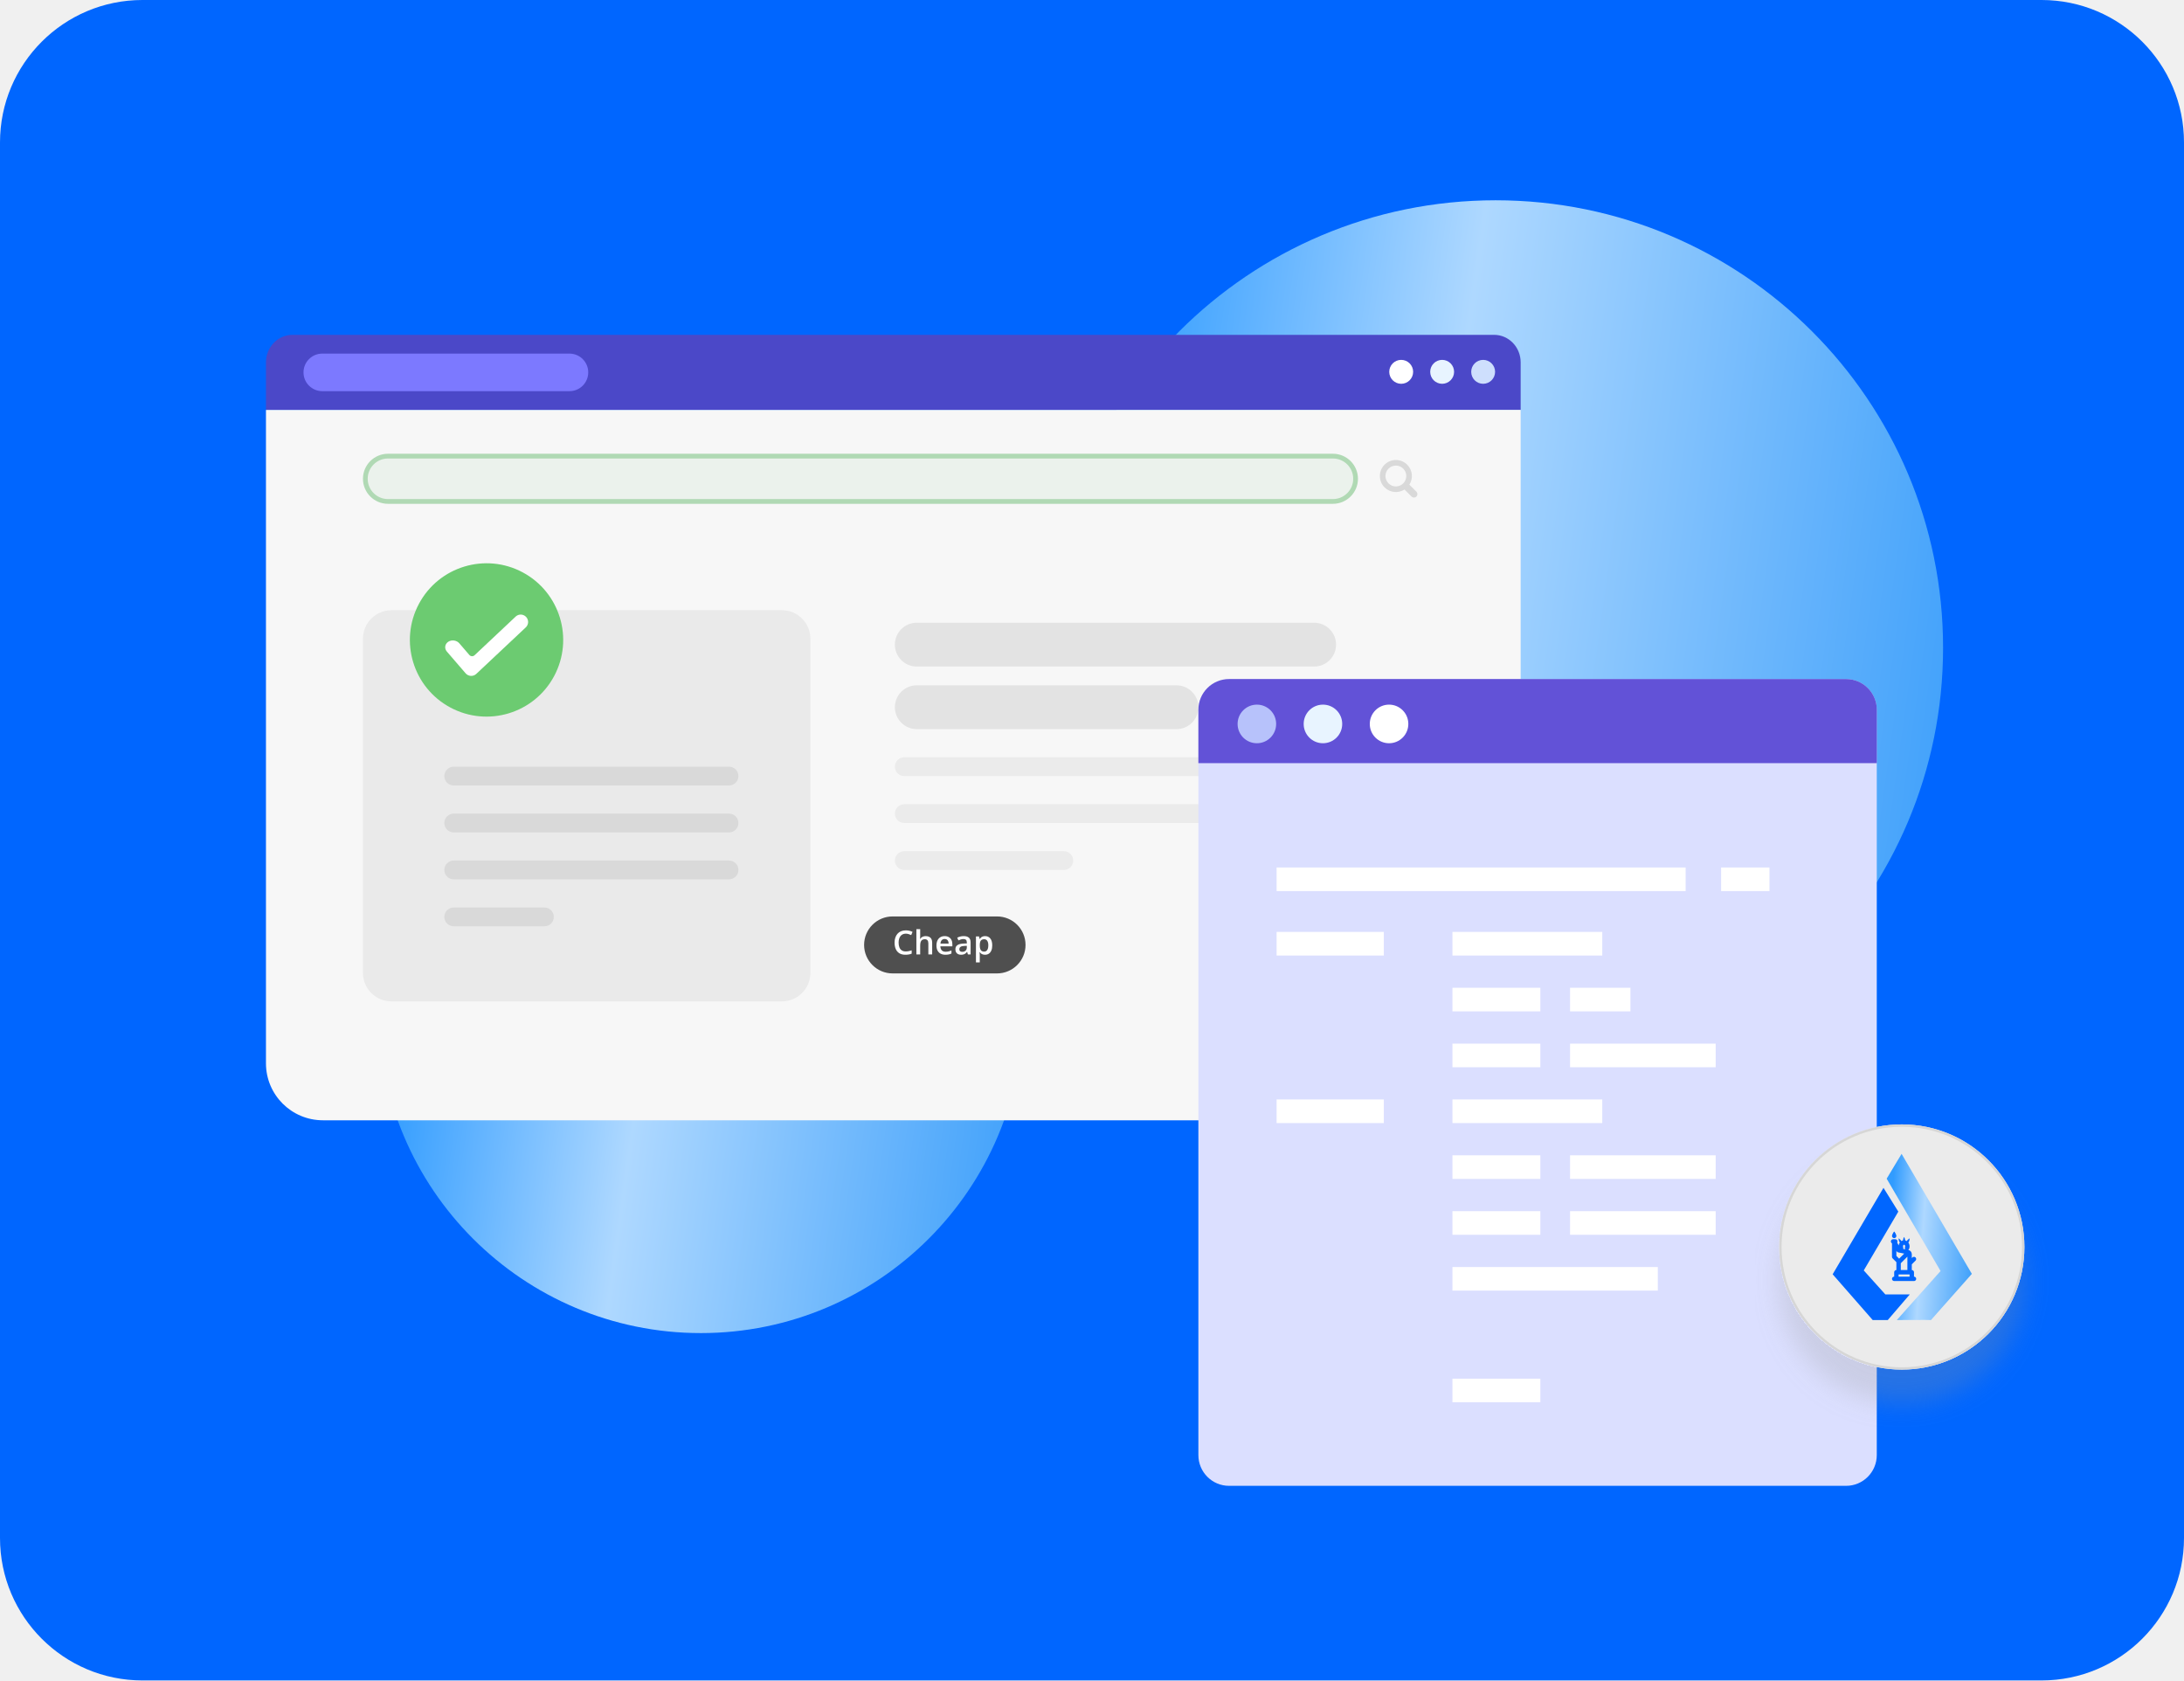
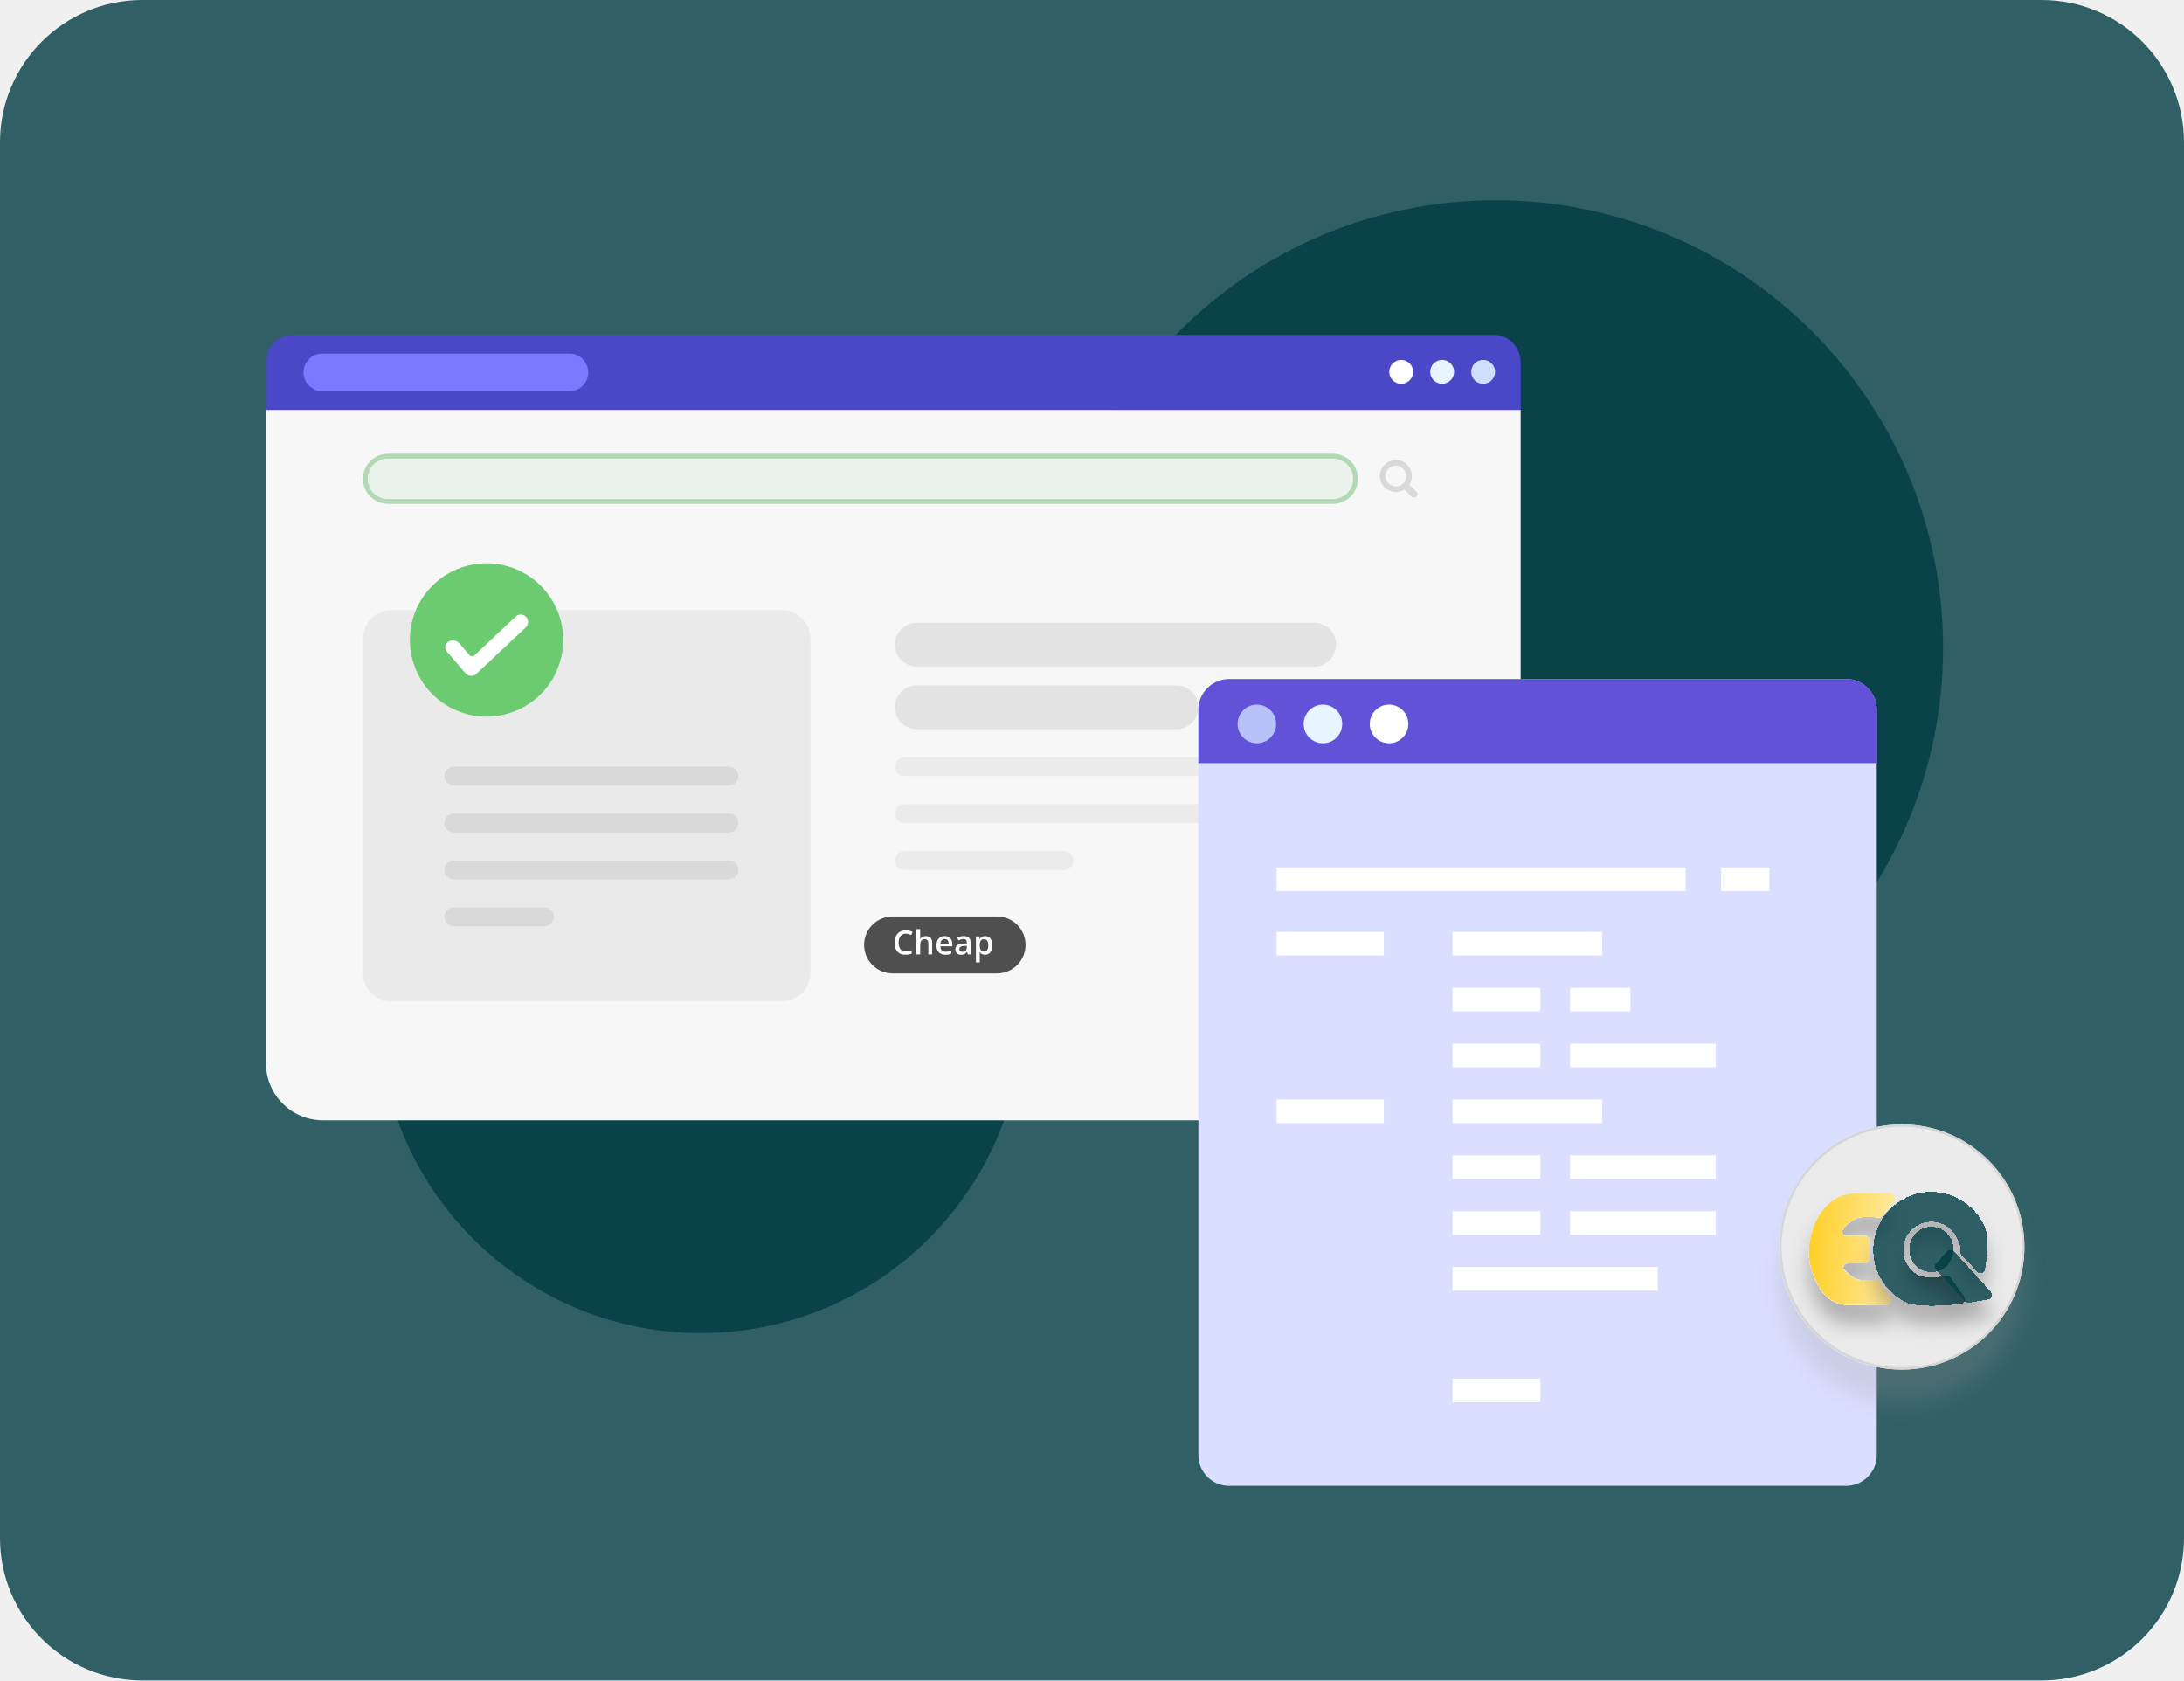
<svg xmlns="http://www.w3.org/2000/svg" width="460" height="354" viewBox="0 0 460 354" fill="none">
-   <rect width="460" height="353.897" rx="30" fill="#0066FF" />
-   <circle cx="147.622" cy="212.865" r="67.88" fill="url(#paint0_linear_104_16401)" />
-   <circle cx="315.014" cy="136.418" r="94.241" fill="url(#paint1_linear_104_16401)" />
-   <path d="M320.277 86.332H56.017V76.307C56.017 73.114 58.518 70.516 61.611 70.516H314.693C317.776 70.516 320.286 73.105 320.286 76.307V86.332H320.277Z" fill="#4B48C8" />
-   <rect x="63.925" y="74.47" width="59.971" height="7.908" rx="3.954" fill="#7C79FF" />
-   <path d="M297.639 78.307C297.639 79.698 296.513 80.826 295.123 80.826C293.734 80.826 292.607 79.698 292.607 78.307C292.607 76.916 293.734 75.788 295.123 75.788C296.513 75.788 297.639 76.916 297.639 78.307Z" fill="white" />
-   <path d="M306.266 78.307C306.266 79.698 305.139 80.826 303.75 80.826C302.36 80.826 301.234 79.698 301.234 78.307C301.234 76.916 302.36 75.788 303.75 75.788C305.139 75.788 306.266 76.916 306.266 78.307Z" fill="#E8F4FF" />
-   <path d="M314.9 78.307C314.9 79.698 313.774 80.826 312.384 80.826C310.995 80.826 309.868 79.698 309.868 78.307C309.868 76.916 310.995 75.788 312.384 75.788C313.774 75.788 314.9 76.916 314.9 78.307Z" fill="#CEDFFD" />
-   <path d="M56.017 86.332H320.287V223.931C320.287 230.559 314.914 235.931 308.287 235.931H68.017C61.39 235.931 56.017 230.559 56.017 223.931V86.332Z" fill="#F7F7F7" />
+   <rect width="460" height="353.897" rx="30" fill="#003B43" fill-opacity="0.8" />
+   <circle cx="147.622" cy="212.865" r="67.88" fill="#003B43" fill-opacity="0.8" />
+   <circle cx="315.014" cy="136.418" r="94.241" fill="#003B43" fill-opacity="0.8" />
+   <path d="M320.278 86.332H56.018V76.307C56.018 73.115 58.518 70.516 61.611 70.516H314.693C317.777 70.516 320.287 73.105 320.287 76.307V86.332H320.278Z" fill="#4B48C8" />
+   <rect x="63.926" y="74.47" width="59.971" height="7.908" rx="3.954" fill="#7C79FF" />
+   <path d="M297.64 78.307C297.64 79.698 296.514 80.826 295.124 80.826C293.735 80.826 292.608 79.698 292.608 78.307C292.608 76.916 293.735 75.788 295.124 75.788C296.514 75.788 297.64 76.916 297.64 78.307Z" fill="white" />
+   <path d="M306.266 78.307C306.266 79.698 305.14 80.826 303.75 80.826C302.361 80.826 301.234 79.698 301.234 78.307C301.234 76.916 302.361 75.788 303.75 75.788C305.14 75.788 306.266 76.916 306.266 78.307Z" fill="#E8F4FF" />
+   <path d="M314.901 78.307C314.901 79.698 313.775 80.826 312.385 80.826C310.996 80.826 309.869 79.698 309.869 78.307C309.869 76.916 310.996 75.788 312.385 75.788C313.775 75.788 314.901 76.916 314.901 78.307Z" fill="#CEDFFD" />
+   <path d="M56.018 86.333H320.287V223.932C320.287 230.559 314.914 235.932 308.287 235.932H68.018C61.39 235.932 56.018 230.559 56.018 223.932V86.333Z" fill="#F7F7F7" />
  <rect x="76.947" y="96.059" width="208.57" height="9.544" rx="4.772" fill="#EBF2EC" stroke="#B0D9B4" />
-   <path d="M298.326 103.551L296.844 102.068C297.684 100.763 297.532 99.002 296.389 97.864C295.073 96.548 292.933 96.548 291.617 97.864C290.302 99.179 290.302 101.319 291.617 102.635C292.761 103.778 294.516 103.93 295.822 103.09L297.304 104.573C297.588 104.856 298.043 104.856 298.326 104.573C298.61 104.289 298.61 103.829 298.326 103.551ZM292.452 101.795C291.597 100.94 291.597 99.549 292.452 98.693C293.307 97.838 294.699 97.838 295.554 98.693C296.409 99.549 296.409 100.94 295.554 101.795C294.699 102.655 293.307 102.655 292.452 101.795Z" fill="#D9D9D9" />
-   <rect x="188.481" y="131.146" width="92.923" height="9.226" rx="4.613" fill="#E3E3E3" />
+   <path d="M298.327 103.551L296.844 102.069C297.684 100.763 297.532 99.002 296.389 97.864C295.073 96.548 292.933 96.548 291.618 97.864C290.302 99.18 290.302 101.32 291.618 102.635C292.761 103.779 294.517 103.931 295.822 103.091L297.305 104.573C297.588 104.856 298.043 104.856 298.327 104.573C298.61 104.29 298.61 103.829 298.327 103.551ZM292.452 101.795C291.597 100.94 291.597 99.549 292.452 98.694C293.307 97.839 294.699 97.839 295.554 98.694C296.409 99.549 296.409 100.94 295.554 101.795C294.699 102.655 293.307 102.655 292.452 101.795Z" fill="#D9D9D9" />
+   <rect x="188.481" y="131.147" width="92.923" height="9.226" rx="4.613" fill="#E3E3E3" />
  <rect x="188.481" y="144.327" width="63.925" height="9.226" rx="4.613" fill="#E3E3E3" />
  <rect x="182" y="193" width="34" height="12" rx="6" fill="#4F4F4F" />
-   <path d="M190.786 196.628C190.547 196.628 190.332 196.671 190.143 196.758C189.956 196.844 189.798 196.97 189.668 197.134C189.538 197.296 189.439 197.493 189.371 197.725C189.302 197.955 189.268 198.215 189.268 198.504C189.268 198.892 189.323 199.226 189.432 199.506C189.542 199.784 189.708 199.998 189.931 200.148C190.155 200.297 190.437 200.371 190.779 200.371C190.991 200.371 191.197 200.35 191.398 200.309C191.598 200.268 191.806 200.212 192.02 200.142V200.839C191.817 200.919 191.612 200.977 191.405 201.013C191.197 201.05 190.958 201.068 190.687 201.068C190.176 201.068 189.753 200.962 189.415 200.75C189.08 200.538 188.83 200.24 188.663 199.854C188.499 199.469 188.417 199.018 188.417 198.501C188.417 198.123 188.47 197.776 188.574 197.462C188.679 197.147 188.832 196.876 189.032 196.648C189.233 196.418 189.48 196.242 189.774 196.119C190.07 195.993 190.409 195.931 190.789 195.931C191.04 195.931 191.286 195.959 191.528 196.016C191.771 196.071 191.997 196.149 192.204 196.252L191.917 196.929C191.744 196.847 191.563 196.776 191.374 196.717C191.185 196.658 190.989 196.628 190.786 196.628ZM193.814 195.681V197.018C193.814 197.157 193.81 197.292 193.801 197.424C193.794 197.556 193.786 197.659 193.777 197.732H193.821C193.901 197.6 193.999 197.492 194.115 197.407C194.231 197.321 194.361 197.256 194.505 197.212C194.65 197.169 194.805 197.147 194.969 197.147C195.259 197.147 195.505 197.196 195.708 197.294C195.911 197.39 196.066 197.539 196.173 197.742C196.282 197.945 196.337 198.208 196.337 198.532V201H195.533V198.682C195.533 198.388 195.473 198.168 195.352 198.022C195.232 197.874 195.045 197.8 194.792 197.8C194.548 197.8 194.354 197.852 194.211 197.954C194.069 198.054 193.968 198.204 193.906 198.402C193.845 198.598 193.814 198.837 193.814 199.12V201H193.011V195.681H193.814ZM198.969 197.144C199.306 197.144 199.595 197.214 199.837 197.353C200.078 197.492 200.264 197.689 200.394 197.944C200.524 198.199 200.589 198.504 200.589 198.86V199.291H198.063C198.072 199.657 198.17 199.94 198.357 200.138C198.546 200.336 198.81 200.436 199.15 200.436C199.391 200.436 199.608 200.413 199.799 200.367C199.993 200.319 200.192 200.25 200.397 200.159V200.812C200.208 200.9 200.016 200.965 199.82 201.006C199.624 201.047 199.389 201.068 199.115 201.068C198.744 201.068 198.417 200.996 198.135 200.853C197.854 200.707 197.634 200.49 197.475 200.203C197.318 199.916 197.239 199.559 197.239 199.133C197.239 198.709 197.311 198.349 197.454 198.053C197.598 197.757 197.8 197.531 198.059 197.376C198.319 197.222 198.622 197.144 198.969 197.144ZM198.969 197.749C198.716 197.749 198.51 197.831 198.353 197.995C198.198 198.159 198.107 198.4 198.08 198.716H199.802C199.8 198.527 199.768 198.36 199.707 198.214C199.648 198.068 199.556 197.954 199.433 197.872C199.313 197.79 199.158 197.749 198.969 197.749ZM202.978 197.144C203.456 197.144 203.817 197.25 204.061 197.462C204.307 197.674 204.43 198.004 204.43 198.453V201H203.86L203.706 200.463H203.678C203.571 200.6 203.461 200.712 203.347 200.801C203.233 200.89 203.101 200.956 202.95 201C202.802 201.045 202.621 201.068 202.407 201.068C202.181 201.068 201.98 201.027 201.802 200.945C201.624 200.861 201.484 200.733 201.382 200.562C201.279 200.391 201.228 200.175 201.228 199.913C201.228 199.523 201.372 199.23 201.662 199.034C201.954 198.838 202.393 198.73 202.981 198.709L203.637 198.686V198.487C203.637 198.225 203.576 198.038 203.453 197.927C203.332 197.815 203.161 197.759 202.94 197.759C202.751 197.759 202.568 197.787 202.39 197.841C202.212 197.896 202.039 197.963 201.87 198.043L201.611 197.476C201.795 197.378 202.005 197.298 202.24 197.236C202.476 197.175 202.723 197.144 202.978 197.144ZM203.634 199.191L203.145 199.208C202.744 199.222 202.463 199.291 202.301 199.414C202.139 199.537 202.058 199.705 202.058 199.919C202.058 200.106 202.114 200.243 202.226 200.33C202.337 200.414 202.484 200.456 202.667 200.456C202.945 200.456 203.175 200.377 203.357 200.22C203.542 200.061 203.634 199.827 203.634 199.52V199.191ZM207.496 197.144C207.945 197.144 208.305 197.308 208.576 197.636C208.85 197.964 208.987 198.452 208.987 199.099C208.987 199.528 208.923 199.889 208.795 200.183C208.67 200.474 208.493 200.695 208.265 200.846C208.04 200.994 207.777 201.068 207.476 201.068C207.284 201.068 207.118 201.043 206.977 200.993C206.836 200.943 206.715 200.878 206.615 200.798C206.514 200.716 206.43 200.627 206.362 200.531H206.314C206.325 200.622 206.335 200.724 206.344 200.835C206.356 200.945 206.362 201.045 206.362 201.136V202.678H205.555V197.216H206.211L206.324 197.739H206.362C206.432 197.632 206.518 197.533 206.618 197.441C206.72 197.35 206.844 197.278 206.987 197.226C207.133 197.171 207.303 197.144 207.496 197.144ZM207.281 197.8C207.06 197.8 206.882 197.845 206.748 197.934C206.616 198.02 206.519 198.151 206.457 198.327C206.398 198.502 206.366 198.722 206.362 198.986V199.099C206.362 199.379 206.39 199.618 206.447 199.813C206.506 200.007 206.603 200.155 206.738 200.258C206.874 200.358 207.059 200.408 207.291 200.408C207.487 200.408 207.649 200.355 207.777 200.248C207.906 200.14 208.003 199.988 208.067 199.79C208.131 199.591 208.163 199.358 208.163 199.089C208.163 198.681 208.09 198.364 207.944 198.139C207.801 197.913 207.58 197.8 207.281 197.8Z" fill="white" />
-   <rect x="188.481" y="159.484" width="102.149" height="3.954" rx="1.977" fill="#EBEBEB" />
+   <path d="M190.786 196.628C190.546 196.628 190.332 196.672 190.143 196.758C189.956 196.845 189.798 196.97 189.668 197.134C189.538 197.296 189.439 197.493 189.371 197.725C189.302 197.956 189.268 198.215 189.268 198.505C189.268 198.892 189.323 199.226 189.432 199.506C189.542 199.784 189.708 199.998 189.931 200.149C190.154 200.297 190.437 200.371 190.779 200.371C190.991 200.371 191.197 200.35 191.397 200.309C191.598 200.268 191.805 200.213 192.02 200.142V200.839C191.817 200.919 191.612 200.977 191.404 201.014C191.197 201.05 190.958 201.068 190.687 201.068C190.176 201.068 189.752 200.962 189.415 200.75C189.08 200.538 188.829 200.24 188.663 199.855C188.499 199.47 188.417 199.019 188.417 198.501C188.417 198.123 188.469 197.777 188.574 197.462C188.679 197.148 188.832 196.877 189.032 196.649C189.233 196.419 189.48 196.242 189.774 196.119C190.07 195.994 190.409 195.931 190.789 195.931C191.04 195.931 191.286 195.96 191.527 196.016C191.771 196.071 191.997 196.15 192.204 196.252L191.917 196.929C191.744 196.847 191.563 196.776 191.374 196.717C191.184 196.658 190.988 196.628 190.786 196.628ZM193.814 195.682V197.018C193.814 197.157 193.809 197.293 193.8 197.425C193.793 197.557 193.785 197.659 193.776 197.732H193.821C193.901 197.6 193.999 197.492 194.115 197.408C194.231 197.321 194.361 197.256 194.504 197.213C194.65 197.169 194.805 197.148 194.969 197.148C195.259 197.148 195.505 197.197 195.708 197.295C195.91 197.391 196.065 197.54 196.172 197.743C196.282 197.945 196.336 198.209 196.336 198.532V201H195.533V198.682C195.533 198.389 195.473 198.169 195.352 198.023C195.231 197.875 195.044 197.801 194.792 197.801C194.548 197.801 194.354 197.852 194.21 197.954C194.069 198.055 193.968 198.204 193.906 198.402C193.845 198.598 193.814 198.837 193.814 199.12V201H193.011V195.682H193.814ZM198.968 197.144C199.306 197.144 199.595 197.214 199.836 197.353C200.078 197.492 200.264 197.689 200.394 197.944C200.523 198.199 200.588 198.505 200.588 198.86V199.291H198.062C198.072 199.658 198.17 199.94 198.356 200.139C198.546 200.337 198.81 200.436 199.149 200.436C199.391 200.436 199.607 200.413 199.799 200.368C199.993 200.32 200.192 200.25 200.397 200.159V200.812C200.208 200.901 200.015 200.966 199.819 201.007C199.623 201.048 199.389 201.068 199.115 201.068C198.744 201.068 198.417 200.996 198.134 200.853C197.854 200.707 197.634 200.491 197.475 200.203C197.317 199.916 197.239 199.56 197.239 199.134C197.239 198.71 197.311 198.35 197.454 198.054C197.598 197.757 197.799 197.532 198.059 197.377C198.319 197.222 198.622 197.144 198.968 197.144ZM198.968 197.749C198.715 197.749 198.51 197.831 198.353 197.995C198.198 198.16 198.107 198.4 198.08 198.717H199.802C199.8 198.528 199.768 198.36 199.707 198.214C199.647 198.068 199.556 197.954 199.433 197.872C199.312 197.79 199.157 197.749 198.968 197.749ZM202.978 197.144C203.456 197.144 203.817 197.25 204.061 197.462C204.307 197.674 204.43 198.005 204.43 198.453V201H203.859L203.706 200.463H203.678C203.571 200.6 203.461 200.713 203.347 200.802C203.233 200.891 203.101 200.957 202.95 201C202.802 201.045 202.621 201.068 202.407 201.068C202.181 201.068 201.979 201.027 201.802 200.945C201.624 200.861 201.484 200.733 201.381 200.562C201.279 200.391 201.228 200.175 201.228 199.913C201.228 199.523 201.372 199.231 201.662 199.035C201.953 198.839 202.393 198.73 202.981 198.71L203.637 198.686V198.488C203.637 198.226 203.576 198.039 203.453 197.927C203.332 197.815 203.161 197.76 202.94 197.76C202.751 197.76 202.567 197.787 202.39 197.842C202.212 197.896 202.039 197.964 201.87 198.043L201.61 197.476C201.795 197.378 202.005 197.298 202.239 197.237C202.476 197.175 202.722 197.144 202.978 197.144ZM203.634 199.192L203.145 199.209C202.744 199.223 202.463 199.291 202.301 199.414C202.139 199.537 202.058 199.706 202.058 199.92C202.058 200.107 202.114 200.243 202.226 200.33C202.337 200.414 202.484 200.456 202.667 200.456C202.944 200.456 203.175 200.378 203.357 200.221C203.542 200.061 203.634 199.828 203.634 199.52V199.192ZM207.496 197.144C207.945 197.144 208.305 197.308 208.576 197.637C208.85 197.965 208.986 198.452 208.986 199.099C208.986 199.528 208.923 199.889 208.795 200.183C208.67 200.475 208.493 200.696 208.265 200.846C208.04 200.994 207.776 201.068 207.476 201.068C207.284 201.068 207.118 201.043 206.977 200.993C206.835 200.943 206.715 200.878 206.614 200.798C206.514 200.716 206.43 200.627 206.361 200.532H206.313C206.325 200.623 206.335 200.724 206.344 200.836C206.356 200.945 206.361 201.045 206.361 201.137V202.678H205.555V197.216H206.211L206.324 197.739H206.361C206.432 197.632 206.517 197.533 206.618 197.442C206.72 197.351 206.843 197.279 206.987 197.226C207.133 197.172 207.302 197.144 207.496 197.144ZM207.281 197.801C207.06 197.801 206.882 197.845 206.748 197.934C206.615 198.021 206.519 198.152 206.457 198.327C206.398 198.502 206.366 198.722 206.361 198.987V199.099C206.361 199.38 206.39 199.618 206.447 199.814C206.506 200.008 206.603 200.156 206.737 200.258C206.874 200.358 207.059 200.409 207.291 200.409C207.487 200.409 207.649 200.355 207.776 200.248C207.906 200.141 208.003 199.988 208.067 199.79C208.131 199.592 208.163 199.358 208.163 199.089C208.163 198.681 208.09 198.365 207.944 198.139C207.8 197.913 207.579 197.801 207.281 197.801Z" fill="white" />
+   <rect x="188.481" y="159.485" width="102.149" height="3.954" rx="1.977" fill="#EBEBEB" />
  <rect x="188.481" y="169.37" width="102.149" height="3.954" rx="1.977" fill="#EBEBEB" />
  <rect x="188.481" y="179.255" width="37.565" height="3.954" rx="1.977" fill="#EBEBEB" />
  <rect x="76.447" y="128.51" width="94.241" height="82.378" rx="6" fill="#EAEAEA" />
-   <rect x="93.582" y="161.461" width="61.948" height="3.954" rx="1.977" fill="#D9D9D9" />
+   <rect x="93.582" y="161.462" width="61.948" height="3.954" rx="1.977" fill="#D9D9D9" />
  <rect x="93.582" y="171.347" width="61.948" height="3.954" rx="1.977" fill="#D9D9D9" />
-   <rect x="93.582" y="181.232" width="61.948" height="3.954" rx="1.977" fill="#D9D9D9" />
+   <rect x="93.582" y="181.233" width="61.948" height="3.954" rx="1.977" fill="#D9D9D9" />
  <rect x="93.582" y="191.118" width="23.066" height="3.954" rx="1.977" fill="#D9D9D9" />
-   <g clip-path="url(#clip0_104_16401)">
-     <path d="M116.71 142.39C120.917 134.529 117.956 124.746 110.095 120.538C102.234 116.331 92.451 119.293 88.243 127.154C84.036 135.015 86.998 144.798 94.859 149.005C102.72 153.212 112.503 150.251 116.71 142.39Z" fill="#6CCB71" />
-     <path d="M98.07 141.798L94.122 137.22C93.557 136.566 93.686 135.641 94.405 135.158C95.124 134.681 96.173 134.822 96.738 135.476L98.853 137.933C99.136 138.263 99.637 138.287 99.955 137.992L108.61 129.85C109.24 129.261 110.224 129.296 110.813 129.926C111.403 130.557 111.367 131.541 110.737 132.13L100.315 141.922C99.666 142.529 98.647 142.47 98.07 141.798Z" fill="white" />
+   <g clip-path="url(#clip0_39_11648)">
+     <path d="M116.711 142.39C120.918 134.529 117.956 124.746 110.095 120.538C102.234 116.331 92.451 119.293 88.244 127.154C84.037 135.015 86.999 144.798 94.859 149.005C102.72 153.213 112.504 150.251 116.711 142.39Z" fill="#6CCB71" />
+     <path d="M98.07 141.798L94.123 137.22C93.558 136.566 93.687 135.641 94.406 135.158C95.125 134.681 96.173 134.822 96.739 135.476L98.854 137.933C99.137 138.263 99.638 138.286 99.956 137.992L108.611 129.85C109.241 129.26 110.225 129.296 110.814 129.926C111.403 130.557 111.368 131.54 110.738 132.13L100.315 141.922C99.667 142.528 98.648 142.47 98.07 141.798Z" fill="white" />
  </g>
-   <path d="M258.873 312.914H388.824C392.398 312.914 395.291 310.016 395.291 306.437V149.485C395.291 145.906 392.398 143.009 388.824 143.009H258.873C255.3 143.009 252.407 145.906 252.407 149.485V306.437C252.407 310.016 255.3 312.914 258.873 312.914Z" fill="#DBDFFF" />
-   <path d="M252.407 160.719H395.302V149.485C395.302 145.906 392.408 143.009 388.835 143.009H258.873C255.3 143.009 252.407 145.906 252.407 149.485V160.719Z" fill="#6252D7" />
-   <path d="M288.507 152.459C288.507 154.708 290.32 156.524 292.566 156.524C294.811 156.524 296.625 154.708 296.625 152.459C296.625 150.21 294.811 148.394 292.566 148.394C290.32 148.394 288.507 150.221 288.507 152.459Z" fill="white" />
-   <path d="M274.583 152.459C274.583 154.708 276.397 156.524 278.642 156.524C280.888 156.524 282.701 154.708 282.701 152.459C282.701 150.21 280.888 148.394 278.642 148.394C276.397 148.394 274.583 150.221 274.583 152.459Z" fill="#E8F4FF" />
-   <path d="M260.667 152.459C260.667 154.708 262.48 156.524 264.726 156.524C266.971 156.524 268.785 154.708 268.785 152.459C268.785 150.21 266.971 148.394 264.726 148.394C262.48 148.394 260.667 150.221 260.667 152.459Z" fill="#B7C2FB" />
-   <path d="M355.036 182.69H268.88V187.664H355.036V182.69Z" fill="white" />
+   <path d="M258.873 312.914H388.825C392.398 312.914 395.291 310.016 395.291 306.437V149.485C395.291 145.906 392.398 143.009 388.825 143.009H258.873C255.3 143.009 252.407 145.906 252.407 149.485V306.437C252.407 310.016 255.3 312.914 258.873 312.914Z" fill="#DBDFFF" />
+   <path d="M252.407 160.719H395.302V149.485C395.302 145.906 392.409 143.009 388.835 143.009H258.873C255.3 143.009 252.407 145.906 252.407 149.485V160.719Z" fill="#6252D7" />
+   <path d="M288.507 152.459C288.507 154.708 290.32 156.524 292.566 156.524C294.811 156.524 296.625 154.708 296.625 152.459C296.625 150.21 294.811 148.393 292.566 148.393C290.32 148.393 288.507 150.22 288.507 152.459Z" fill="white" />
+   <path d="M274.584 152.459C274.584 154.708 276.398 156.524 278.643 156.524C280.888 156.524 282.702 154.708 282.702 152.459C282.702 150.21 280.888 148.393 278.643 148.393C276.398 148.393 274.584 150.22 274.584 152.459Z" fill="#E8F4FF" />
+   <path d="M260.667 152.459C260.667 154.708 262.481 156.524 264.726 156.524C266.971 156.524 268.785 154.708 268.785 152.459C268.785 150.21 266.971 148.393 264.726 148.393C262.481 148.393 260.667 150.221 260.667 152.459Z" fill="#B7C2FB" />
+   <path d="M355.036 182.69H268.881V187.664H355.036V182.69Z" fill="white" />
  <path d="M372.686 182.69H362.506V187.664H372.686V182.69Z" fill="white" />
-   <path d="M291.464 196.258H268.88V201.232H291.464V196.258Z" fill="white" />
-   <path d="M337.471 196.258H305.917V201.232H337.471V196.258Z" fill="white" />
-   <path d="M324.431 208.023H305.917V212.997H324.431V208.023Z" fill="white" />
+   <path d="M291.464 196.259H268.881V201.232H291.464V196.259Z" fill="white" />
+   <path d="M337.472 196.259H305.918V201.232H337.472V196.259Z" fill="white" />
+   <path d="M324.432 208.023H305.918V212.997H324.432V208.023Z" fill="white" />
  <path d="M343.408 208.023H330.691V212.997H343.408V208.023Z" fill="white" />
-   <path d="M349.173 266.832H305.917V271.805H349.173V266.832Z" fill="white" />
-   <path d="M324.431 219.787H305.917V224.76H324.431V219.787Z" fill="white" />
+   <path d="M349.174 266.832H305.918V271.805H349.174V266.832Z" fill="white" />
+   <path d="M324.432 219.787H305.918V224.76H324.432V219.787Z" fill="white" />
  <path d="M361.36 219.787H330.691V224.76H361.36V219.787Z" fill="white" />
-   <path d="M291.464 231.54H268.88V236.514H291.464V231.54Z" fill="white" />
-   <path d="M337.471 231.54H305.917V236.514H337.471V231.54Z" fill="white" />
-   <path d="M324.431 243.304H305.917V248.277H324.431V243.304Z" fill="white" />
+   <path d="M291.464 231.54H268.881V236.514H291.464V231.54Z" fill="white" />
+   <path d="M337.472 231.54H305.918V236.514H337.472V231.54Z" fill="white" />
+   <path d="M324.432 243.304H305.918V248.277H324.432V243.304Z" fill="white" />
  <path d="M361.36 243.304H330.691V248.277H361.36V243.304Z" fill="white" />
-   <path d="M324.431 255.068H305.917V260.042H324.431V255.068Z" fill="white" />
+   <path d="M324.432 255.068H305.918V260.042H324.432V255.068Z" fill="white" />
  <path d="M361.36 255.068H330.691V260.042H361.36V255.068Z" fill="white" />
-   <path d="M324.431 290.349H305.917V295.322H324.431V290.349Z" fill="white" />
-   <g filter="url(#filter0_d_104_16401)">
-     <circle cx="400.564" cy="262.622" r="25.826" fill="#EBEBEB" />
-     <circle cx="400.564" cy="262.622" r="25.576" stroke="#D6D6D6" stroke-width="0.5" />
+   <path d="M324.432 290.349H305.918V295.322H324.432V290.349Z" fill="white" />
+   <g filter="url(#filter0_d_39_11648)">
+     <circle cx="400.565" cy="262.622" r="25.826" fill="#EBEBEB" />
+     <circle cx="400.565" cy="262.622" r="25.576" stroke="#D6D6D6" stroke-width="0.5" />
  </g>
-   <path d="M396.705 250.156L386 268.362L394.435 277.999H397.608L402.246 272.601H397.093L392.549 267.548L399.828 255.168L396.705 250.156Z" fill="#0066FF" />
-   <path d="M401.044 260.515C401.059 260.515 401.082 260.555 401.108 260.617L401.149 260.723C401.156 260.742 401.163 260.762 401.17 260.783L401.21 260.91C401.217 260.931 401.223 260.952 401.228 260.973L401.257 261.089C401.269 261.141 401.276 261.185 401.276 261.21L401.275 261.234C401.403 261.261 401.521 261.311 401.626 261.378C401.63 261.349 401.639 261.32 401.655 261.293C401.672 261.264 401.716 261.213 401.771 261.156L401.862 261.066L401.96 260.976L402.054 260.896C402.129 260.836 402.188 260.798 402.203 260.807C402.222 260.818 402.213 260.917 402.19 261.039L402.164 261.167L402.133 261.295L402.101 261.41C402.085 261.462 402.069 261.503 402.056 261.525C402.023 261.583 401.969 261.621 401.909 261.635C402.097 261.871 402.203 262.179 402.203 262.485C402.203 262.669 402.168 262.846 402.102 263.007C402.071 263.084 402.021 263.148 401.961 263.196L401.913 263.229L401.922 263.231C402.331 263.312 402.632 263.656 402.664 264.067L402.667 264.14V264.958L402.803 264.822C402.984 264.641 403.277 264.641 403.458 264.822C403.625 264.99 403.638 265.252 403.497 265.434L403.458 265.478L402.667 266.269V267.468C402.905 267.468 403.1 267.647 403.127 267.877L403.13 267.931V268.859C403.386 268.859 403.594 269.066 403.594 269.322C403.594 269.56 403.415 269.756 403.184 269.782L403.13 269.786H398.958C398.702 269.786 398.495 269.578 398.495 269.322C398.495 269.084 398.674 268.888 398.904 268.862L398.958 268.859V267.931C398.958 267.694 399.137 267.498 399.368 267.471L399.422 267.468V265.806L398.631 265.014C398.558 264.942 398.512 264.848 398.499 264.748L398.495 264.687V261.843C398.356 261.763 398.263 261.613 398.263 261.442C398.263 261.204 398.442 261.008 398.673 260.981L398.727 260.978H399.19C399.446 260.978 399.654 261.186 399.654 261.442C399.654 261.505 399.641 261.565 399.618 261.62L399.592 261.673L399.9 262.288C399.935 262.05 400.032 261.82 400.18 261.635C400.12 261.621 400.066 261.583 400.033 261.525C400.02 261.503 400.004 261.462 399.988 261.41L399.956 261.295L399.924 261.167L399.899 261.039C399.876 260.917 399.867 260.818 399.886 260.807C399.901 260.798 399.96 260.836 400.034 260.896L400.129 260.976L400.227 261.066L400.318 261.156C400.373 261.213 400.417 261.264 400.434 261.293C400.45 261.32 400.459 261.349 400.463 261.378C400.568 261.311 400.686 261.261 400.814 261.234L400.813 261.21C400.813 261.185 400.82 261.141 400.832 261.089L400.861 260.973L400.898 260.846C400.911 260.804 400.925 260.762 400.939 260.723L400.98 260.617C401.007 260.555 401.03 260.515 401.044 260.515ZM402.203 268.395H399.886V268.859H402.203V268.395ZM401.74 264.647L400.349 266.038V267.468H401.74V264.647ZM399.422 263.405V264.495L400.001 265.074L401.07 264.006L399.795 263.751C399.601 263.712 399.504 263.569 399.422 263.405ZM401.044 262.137C401.006 262.137 400.955 262.154 400.905 262.213C400.854 262.272 400.813 262.367 400.813 262.485C400.813 262.528 400.818 262.568 400.828 262.605L400.845 262.658C400.894 262.777 400.889 262.905 400.842 263.015L401.298 263.106C401.218 262.996 401.188 262.853 401.224 262.716L401.244 262.658C401.264 262.608 401.276 262.55 401.276 262.485C401.276 262.367 401.235 262.272 401.184 262.213C401.134 262.154 401.083 262.137 401.044 262.137ZM398.958 259.356C399.031 259.356 399.422 260.027 399.422 260.283C399.422 260.539 399.214 260.747 398.958 260.747C398.702 260.747 398.495 260.539 398.495 260.283C398.495 260.027 398.886 259.356 398.958 259.356Z" fill="#0066FF" />
-   <path d="M400.519 243L397.375 248.228L408.723 267.675L399.517 277.999C399.517 277.999 406.753 277.956 406.71 277.999C406.667 278.042 415.317 268.276 415.317 268.276L400.519 243Z" fill="url(#paint2_linear_104_16401)" />
+   <g filter="url(#filter1_d_39_11648)">
+     <path d="M390.357 251.35C392.533 251.255 395.683 251.263 398.115 251.29C399.129 251.301 399.508 252.715 398.759 253.398C398.033 254.061 397.374 254.845 396.641 255.916C396.43 256.224 396.071 256.399 395.699 256.37C394.636 256.288 392.444 256.162 391.406 256.422C390.365 256.682 389.142 257.606 388.144 258.864C387.671 259.46 388.138 260.27 388.898 260.27H392.68C393.232 260.27 393.68 260.717 393.68 261.27V265.041C393.68 265.593 393.232 266.041 392.68 266.041H389.155C388.341 266.041 387.887 266.95 388.452 267.536C389.533 268.66 390.655 269.414 391.406 269.539C392.159 269.664 394.081 269.61 395.108 269.569C395.514 269.553 395.89 269.781 396.077 270.142C396.661 271.269 397.241 272.056 397.901 272.7C398.628 273.408 398.244 274.786 397.229 274.786H390.357C388.376 274.786 384.615 275.154 382.02 268.664C380.97 266.041 380.563 263.593 381.612 259.57C383.011 254.673 386.334 251.525 390.357 251.35Z" fill="url(#paint0_linear_39_11648)" />
+   </g>
+   <g filter="url(#filter2_d_39_11648)">
+     <path d="M416.443 267.844C416.984 268.424 417.935 268.17 418.072 267.389C418.571 264.526 418.905 260.435 418.067 258.459C417.027 256.01 415.218 253.966 412.913 252.637C410.609 251.308 407.934 250.766 405.293 251.093C402.653 251.42 400.191 252.598 398.28 254.449C396.369 256.3 395.112 258.723 394.702 261.352C394.291 263.981 394.747 266.672 396.002 269.018C397.257 271.363 399.242 273.237 401.657 274.354C403.71 275.304 409.713 275.045 413.063 274.6C413.773 274.506 414.093 273.705 413.681 273.12L410.889 269.154C410.668 268.841 410.287 268.682 409.907 268.737C407.77 269.042 405.368 269.135 404.3 268.641C403.127 268.098 402.162 267.188 401.552 266.048C400.943 264.909 400.721 263.601 400.921 262.324C401.12 261.047 401.73 259.869 402.659 258.97C403.587 258.071 404.784 257.498 406.066 257.34C407.349 257.181 408.649 257.444 409.769 258.09C410.889 258.736 411.768 259.729 412.273 260.919C412.7 261.926 413.007 262.496 412.901 263.408C412.862 263.745 412.941 264.092 413.172 264.34L416.443 267.844Z" fill="#003B43" fill-opacity="0.8" shape-rendering="crispEdges" />
+   </g>
+   <g filter="url(#filter3_d_39_11648)">
+     <path d="M411.456 263.133C411.456 265.777 409.369 267.92 406.795 267.92C404.22 267.92 402.133 265.777 402.133 263.133C402.133 260.489 404.22 258.345 406.795 258.345C409.369 258.345 411.456 260.489 411.456 263.133Z" fill="#003B43" fill-opacity="0.8" shape-rendering="crispEdges" />
+     <path d="M418.696 273.687C419.475 273.557 419.803 272.617 419.274 272.03L411.616 263.536C411.22 263.098 410.533 263.096 410.134 263.532L407.819 266.068C407.471 266.449 407.47 267.032 407.818 267.415L413.834 274.032C414.062 274.284 414.403 274.402 414.738 274.346L418.696 273.687Z" fill="#003B43" fill-opacity="0.8" shape-rendering="crispEdges" />
+   </g>
  <defs>
-     <filter id="filter0_d_104_16401" x="369.739" y="236.796" width="61.651" height="63.651" filterUnits="userSpaceOnUse" color-interpolation-filters="sRGB">
+     <filter id="filter0_d_39_11648" x="369.739" y="236.797" width="61.651" height="63.651" filterUnits="userSpaceOnUse" color-interpolation-filters="sRGB">
      <feFlood flood-opacity="0" result="BackgroundImageFix" />
      <feColorMatrix in="SourceAlpha" type="matrix" values="0 0 0 0 0 0 0 0 0 0 0 0 0 0 0 0 0 0 127 0" result="hardAlpha" />
      <feOffset dy="7" />
      <feGaussianBlur stdDeviation="2.5" />
      <feComposite in2="hardAlpha" operator="out" />
      <feColorMatrix type="matrix" values="0 0 0 0 0.596 0 0 0 0 0.596 0 0 0 0 0.596 0 0 0 0.25 0" />
-       <feBlend mode="normal" in2="BackgroundImageFix" result="effect1_dropShadow_104_16401" />
-       <feBlend mode="normal" in="SourceGraphic" in2="effect1_dropShadow_104_16401" result="shape" />
+       <feBlend mode="normal" in2="BackgroundImageFix" result="effect1_dropShadow_39_11648" />
+       <feBlend mode="normal" in="SourceGraphic" in2="effect1_dropShadow_39_11648" result="shape" />
    </filter>
-     <linearGradient id="paint0_linear_104_16401" x1="79.742" y1="241.149" x2="268.128" y2="267.556" gradientUnits="userSpaceOnUse">
-       <stop stop-color="#319CFF" />
-       <stop offset="0.276" stop-color="#AED8FF" />
-       <stop offset="0.917" stop-color="#0B86F8" />
+     <filter id="filter1_d_39_11648" x="377" y="251.272" width="26.152" height="31.517" filterUnits="userSpaceOnUse" color-interpolation-filters="sRGB">
+       <feFlood flood-opacity="0" result="BackgroundImageFix" />
+       <feColorMatrix in="SourceAlpha" type="matrix" values="0 0 0 0 0 0 0 0 0 0 0 0 0 0 0 0 0 0 127 0" result="hardAlpha" />
+       <feOffset dy="4" />
+       <feGaussianBlur stdDeviation="2" />
+       <feComposite in2="hardAlpha" operator="out" />
+       <feColorMatrix type="matrix" values="0 0 0 0 0 0 0 0 0 0 0 0 0 0 0 0 0 0 0.25 0" />
+       <feBlend mode="normal" in2="BackgroundImageFix" result="effect1_dropShadow_39_11648" />
+       <feBlend mode="normal" in="SourceGraphic" in2="effect1_dropShadow_39_11648" result="shape" />
+     </filter>
+     <filter id="filter2_d_39_11648" x="390.555" y="251" width="32.023" height="32" filterUnits="userSpaceOnUse" color-interpolation-filters="sRGB">
+       <feFlood flood-opacity="0" result="BackgroundImageFix" />
+       <feColorMatrix in="SourceAlpha" type="matrix" values="0 0 0 0 0 0 0 0 0 0 0 0 0 0 0 0 0 0 127 0" result="hardAlpha" />
+       <feOffset dy="4" />
+       <feGaussianBlur stdDeviation="2" />
+       <feComposite in2="hardAlpha" operator="out" />
+       <feColorMatrix type="matrix" values="0 0 0 0 0 0 0 0 0 0 0 0 0 0 0 0 0 0 0.25 0" />
+       <feBlend mode="normal" in2="BackgroundImageFix" result="effect1_dropShadow_39_11648" />
+       <feBlend mode="normal" in="SourceGraphic" in2="effect1_dropShadow_39_11648" result="shape" />
+     </filter>
+     <filter id="filter3_d_39_11648" x="398.133" y="258.345" width="25.399" height="24.014" filterUnits="userSpaceOnUse" color-interpolation-filters="sRGB">
+       <feFlood flood-opacity="0" result="BackgroundImageFix" />
+       <feColorMatrix in="SourceAlpha" type="matrix" values="0 0 0 0 0 0 0 0 0 0 0 0 0 0 0 0 0 0 127 0" result="hardAlpha" />
+       <feOffset dy="4" />
+       <feGaussianBlur stdDeviation="2" />
+       <feComposite in2="hardAlpha" operator="out" />
+       <feColorMatrix type="matrix" values="0 0 0 0 0 0 0 0 0 0 0 0 0 0 0 0 0 0 0.25 0" />
+       <feBlend mode="normal" in2="BackgroundImageFix" result="effect1_dropShadow_39_11648" />
+       <feBlend mode="normal" in="SourceGraphic" in2="effect1_dropShadow_39_11648" result="shape" />
+     </filter>
+     <linearGradient id="paint0_linear_39_11648" x1="380.446" y1="264.292" x2="398.984" y2="265.167" gradientUnits="userSpaceOnUse">
+       <stop stop-color="#FFCF24" />
+       <stop offset="1" stop-color="#FFEAA2" />
    </linearGradient>
-     <linearGradient id="paint1_linear_104_16401" x1="220.774" y1="175.685" x2="482.319" y2="212.347" gradientUnits="userSpaceOnUse">
-       <stop stop-color="#319CFF" />
-       <stop offset="0.276" stop-color="#AED8FF" />
-       <stop offset="0.917" stop-color="#0B86F8" />
-     </linearGradient>
-     <linearGradient id="paint2_linear_104_16401" x1="397.375" y1="267.791" x2="422.631" y2="269.606" gradientUnits="userSpaceOnUse">
-       <stop stop-color="#319CFF" />
-       <stop offset="0.276" stop-color="#AED8FF" />
-       <stop offset="0.917" stop-color="#0B86F8" />
-     </linearGradient>
-     <clipPath id="clip0_104_16401">
-       <rect width="32.292" height="32.292" fill="white" transform="translate(86.3325 118.625)" />
+     <clipPath id="clip0_39_11648">
+       <rect width="32.292" height="32.292" fill="white" transform="translate(86.333 118.625)" />
    </clipPath>
  </defs>
</svg>
